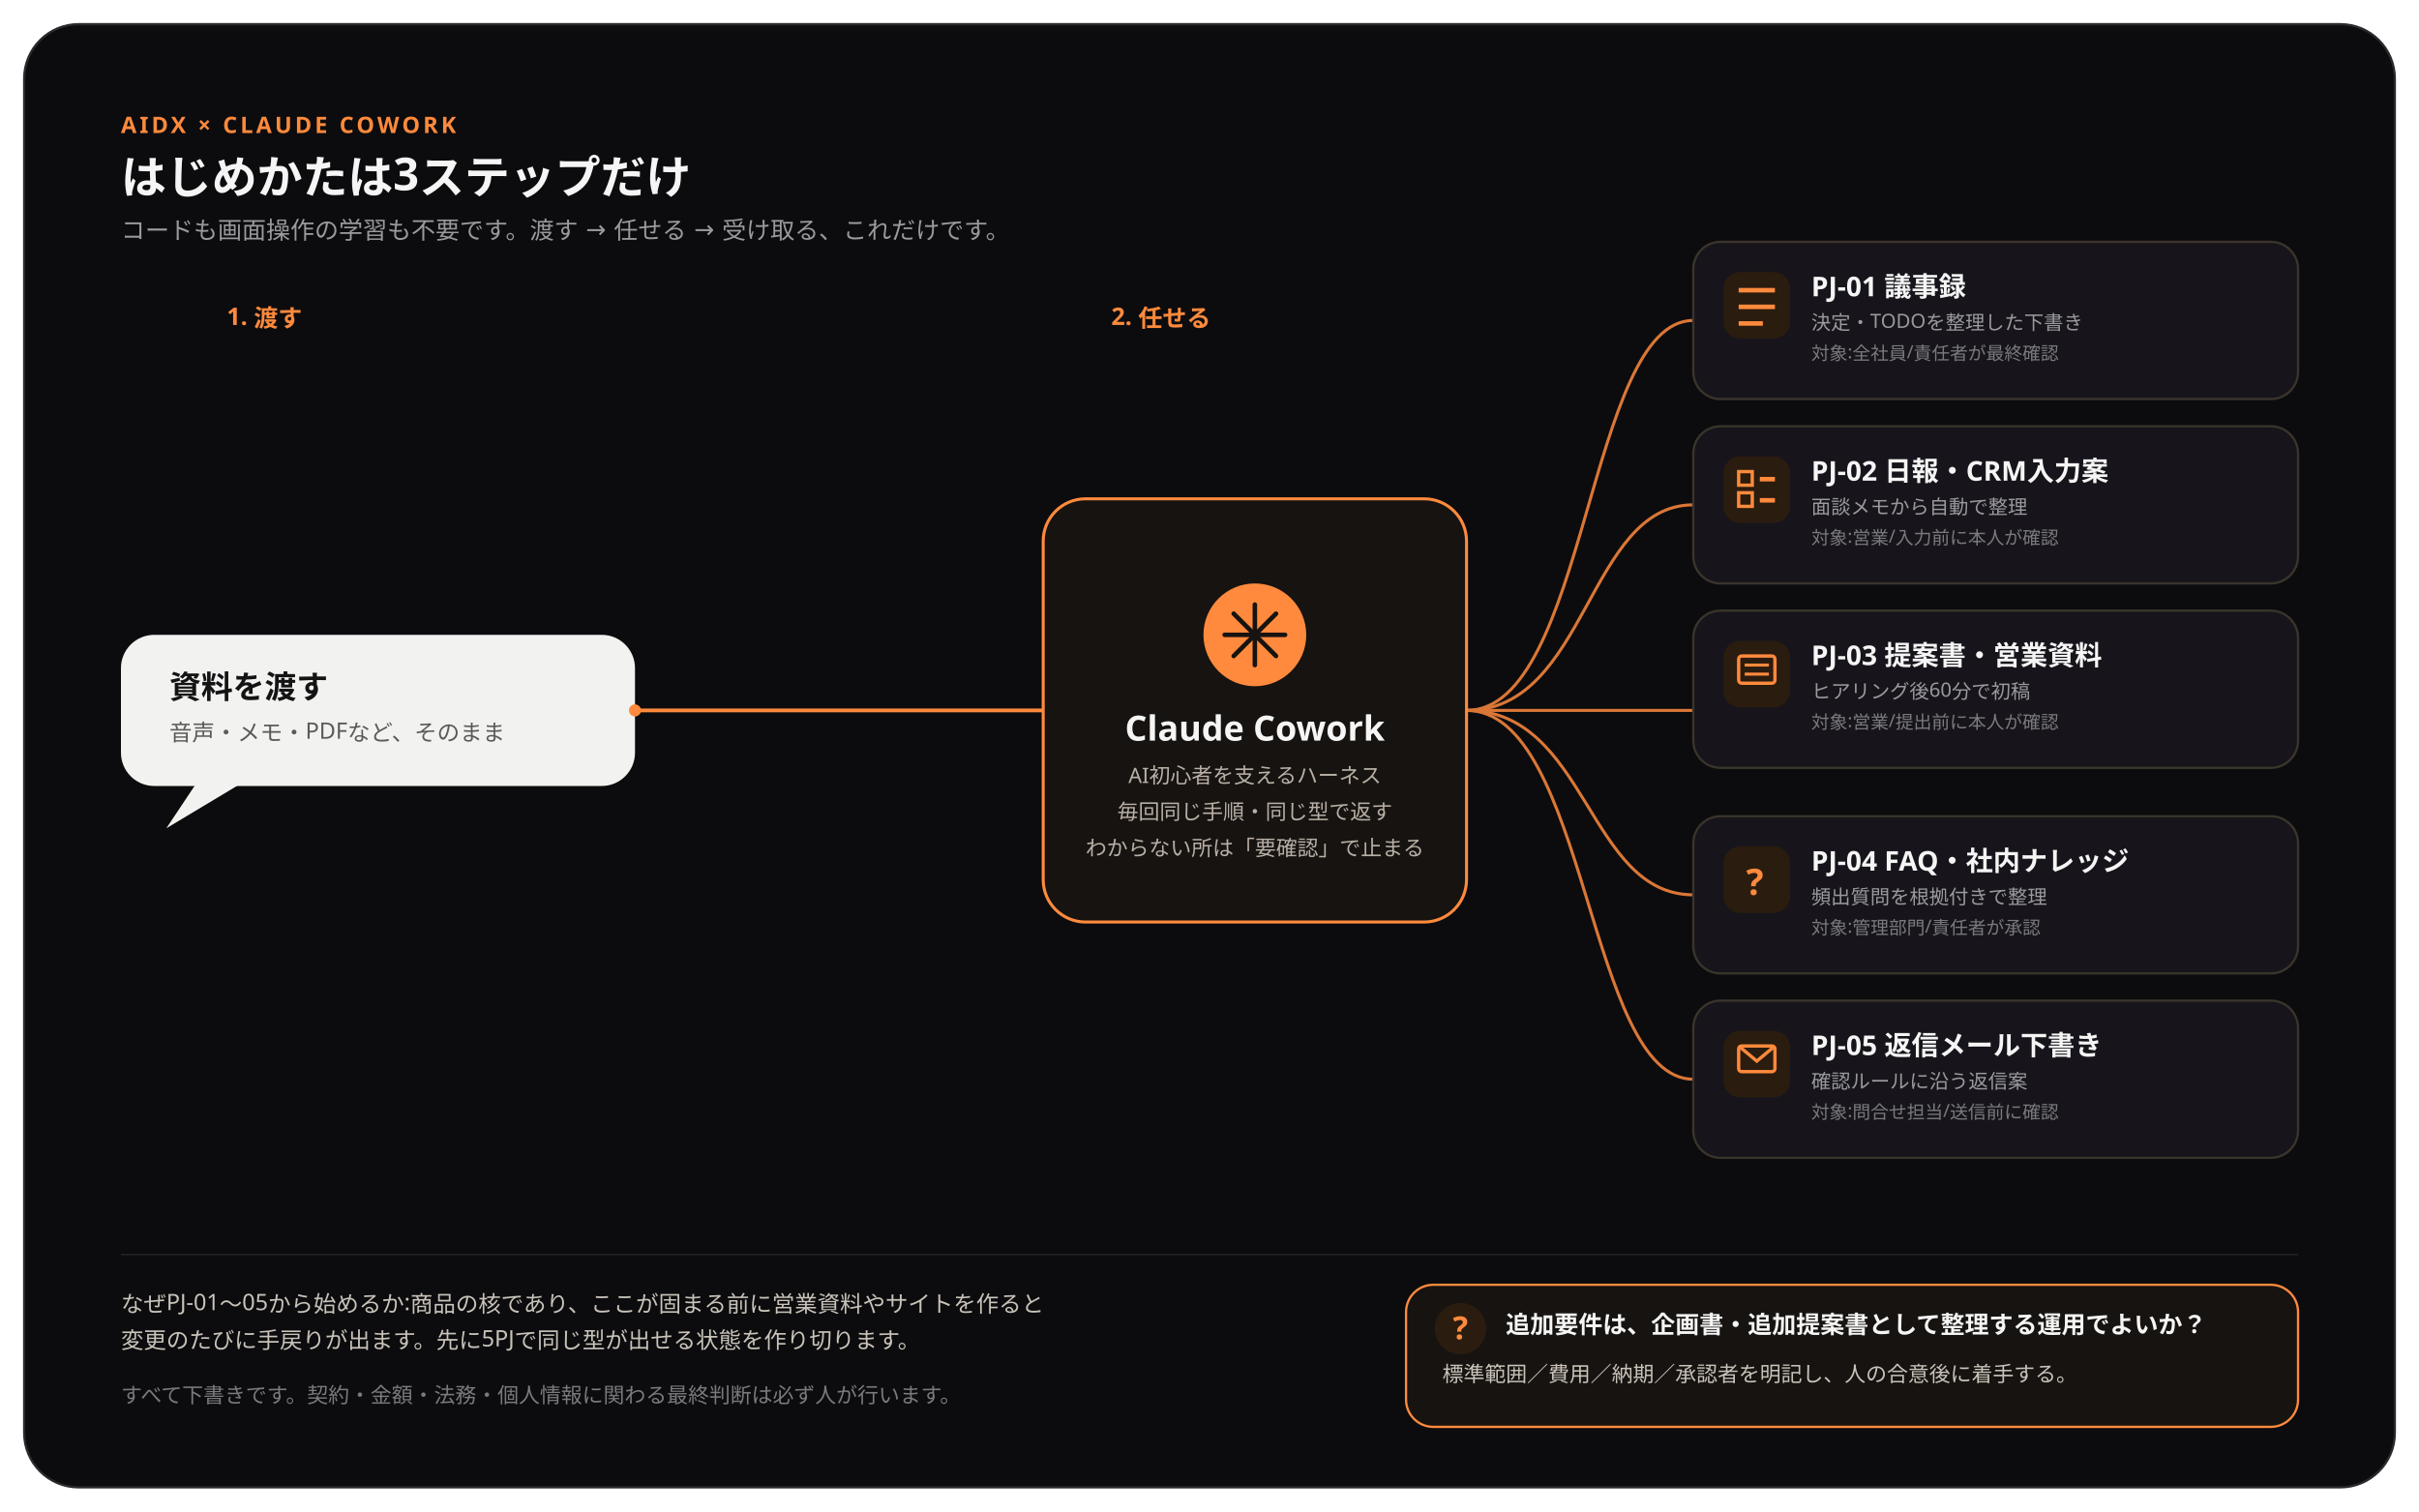
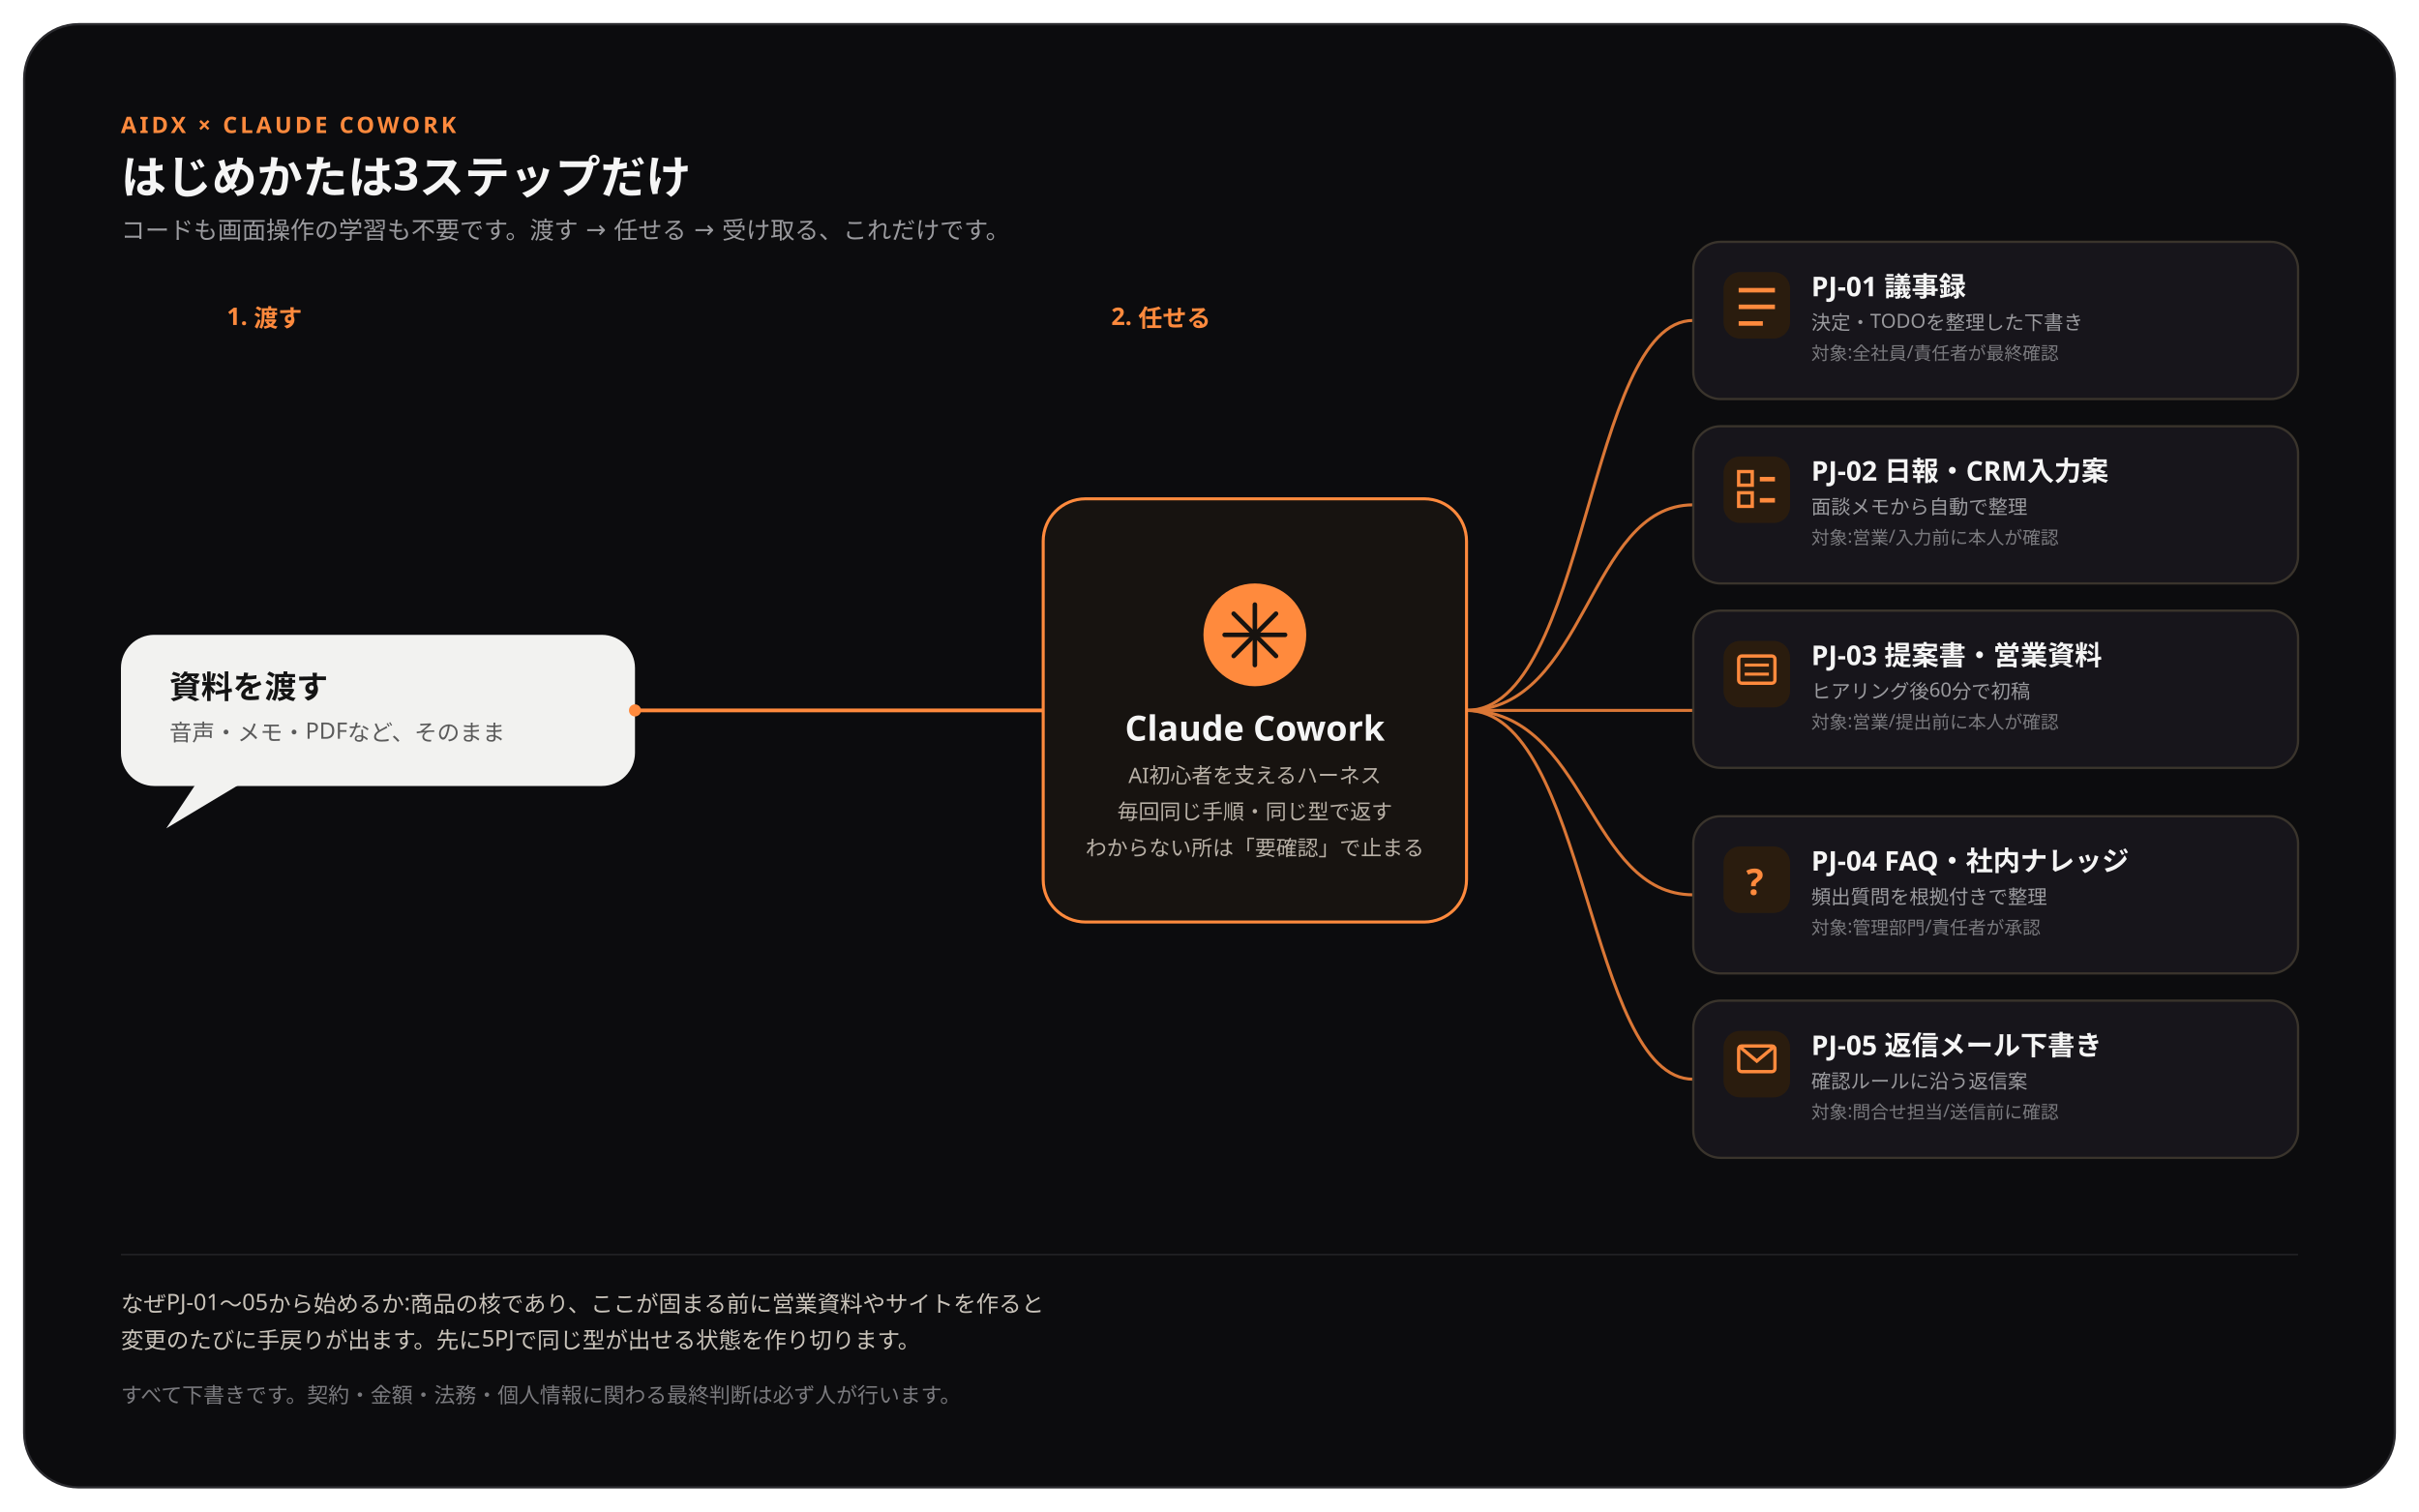
<svg xmlns="http://www.w3.org/2000/svg" viewBox="0 0 1600 1000" role="img">
  <rect x="16" y="16" width="1568" height="968" rx="36" fill="#0c0c0e" stroke="#2a2a2e" stroke-width="1.5" />
  <text x="80" y="88" font-family="sans-serif" font-size="15" font-weight="700" fill="#ff8a3d" letter-spacing="2">AIDX × CLAUDE COWORK</text>
  <text x="80" y="128" font-family="sans-serif" font-size="30" font-weight="700" fill="#f5f5f5">はじめかたは3ステップだけ</text>
  <text x="80" y="158" font-family="sans-serif" font-size="16" fill="#9a9a9e">コードも画面操作の学習も不要です。渡す → 任せる → 受け取る、これだけです。</text>
  <text x="150" y="215" font-family="sans-serif" font-size="16" font-weight="700" fill="#ff8a3d">1. 渡す</text>
  <text x="735" y="215" font-family="sans-serif" font-size="16" font-weight="700" fill="#ff8a3d">2. 任せる</text>
  <text x="1220" y="215" font-family="sans-serif" font-size="16" font-weight="700" fill="#ff8a3d">3. 受け取る(下書き)</text>
  <rect x="80" y="420" width="340" height="100" rx="22" fill="#f2f2f0" />
  <path d="M 130 518 L 110 548 L 160 518 Z" fill="#f2f2f0" />
  <text x="112" y="462" font-family="sans-serif" font-size="21" font-weight="700" fill="#141414">資料を渡す</text>
  <text x="112" y="490" font-family="sans-serif" font-size="15" fill="#5a5a5a">音声・メモ・PDFなど、そのまま</text>
  <path d="M 420 470 L 690 470" stroke="#ff8a3d" stroke-width="2.5" />
  <circle cx="420" cy="470" r="4" fill="#ff8a3d" />
  <rect x="690" y="330" width="280" height="280" rx="28" fill="#171310" stroke="#ff8a3d" stroke-width="2" />
  <circle cx="830" cy="420" r="34" fill="#ff8a3d" />
  <g stroke="#171310" stroke-width="3" stroke-linecap="round">
    <line x1="830" y1="400" x2="830" y2="440" />
    <line x1="810" y1="420" x2="850" y2="420" />
    <line x1="816" y1="406" x2="844" y2="434" />
    <line x1="844" y1="406" x2="816" y2="434" />
  </g>
  <text x="830" y="490" text-anchor="middle" font-family="sans-serif" font-size="23" font-weight="700" fill="#f5f5f5">Claude Cowork</text>
  <text x="830" y="518" text-anchor="middle" font-family="sans-serif" font-size="14" fill="#b8b0a6">AI初心者を支えるハーネス</text>
  <text x="830" y="542" text-anchor="middle" font-family="sans-serif" font-size="14" fill="#b8b0a6">毎回同じ手順・同じ型で返す</text>
  <text x="830" y="566" text-anchor="middle" font-family="sans-serif" font-size="14" fill="#b8b0a6">わからない所は「要確認」で止まる</text>
  <g stroke="#ff8a3d" stroke-width="2" fill="none" opacity="0.85">
    <path d="M 970 470 C 1050 470, 1050 212, 1120 212" />
    <path d="M 970 470 C 1050 470, 1050 334, 1120 334" />
    <path d="M 970 470 L 1120 470" />
    <path d="M 970 470 C 1050 470, 1050 592, 1120 592" />
    <path d="M 970 470 C 1050 470, 1050 714, 1120 714" />
  </g>
  <g font-family="sans-serif">
    <rect x="1120" y="160" width="400" height="104" rx="18" fill="#17151b" stroke="#3a342c" stroke-width="1.5" />
    <rect x="1140" y="180" width="44" height="44" rx="11" fill="#2a1c0e" />
    <line x1="1150" y1="192" x2="1174" y2="192" stroke="#ff8a3d" stroke-width="3" />
    <line x1="1150" y1="203" x2="1174" y2="203" stroke="#ff8a3d" stroke-width="3" />
    <line x1="1150" y1="214" x2="1166" y2="214" stroke="#ff8a3d" stroke-width="3" />
    <text x="1198" y="196" font-size="18" font-weight="700" fill="#f5f5f5">PJ-01 議事録</text>
    <text x="1198" y="218" font-size="13" fill="#9a9a9e">決定・TODOを整理した下書き</text>
    <text x="1198" y="238" font-size="12" fill="#7a7a7e">対象:全社員/責任者が最終確認</text>
    <rect x="1120" y="282" width="400" height="104" rx="18" fill="#17151b" stroke="#3a342c" stroke-width="1.5" />
    <rect x="1140" y="302" width="44" height="44" rx="11" fill="#2a1c0e" />
    <rect x="1150" y="312" width="9" height="9" fill="none" stroke="#ff8a3d" stroke-width="2.2" />
    <line x1="1164" y1="317" x2="1174" y2="317" stroke="#ff8a3d" stroke-width="3" />
    <rect x="1150" y="326" width="9" height="9" fill="none" stroke="#ff8a3d" stroke-width="2.2" />
    <line x1="1164" y1="331" x2="1174" y2="331" stroke="#ff8a3d" stroke-width="3" />
    <text x="1198" y="318" font-size="18" font-weight="700" fill="#f5f5f5">PJ-02 日報・CRM入力案</text>
    <text x="1198" y="340" font-size="13" fill="#9a9a9e">面談メモから自動で整理</text>
    <text x="1198" y="360" font-size="12" fill="#7a7a7e">対象:営業/入力前に本人が確認</text>
    <rect x="1120" y="404" width="400" height="104" rx="18" fill="#17151b" stroke="#3a342c" stroke-width="1.5" />
    <rect x="1140" y="424" width="44" height="44" rx="11" fill="#2a1c0e" />
    <rect x="1150" y="434" width="24" height="18" rx="2" fill="none" stroke="#ff8a3d" stroke-width="2.2" />
    <line x1="1154" y1="440" x2="1170" y2="440" stroke="#ff8a3d" stroke-width="2" />
    <line x1="1154" y1="446" x2="1170" y2="446" stroke="#ff8a3d" stroke-width="2" />
    <text x="1198" y="440" font-size="18" font-weight="700" fill="#f5f5f5">PJ-03 提案書・営業資料</text>
    <text x="1198" y="462" font-size="13" fill="#9a9a9e">ヒアリング後60分で初稿</text>
    <text x="1198" y="482" font-size="12" fill="#7a7a7e">対象:営業/提出前に本人が確認</text>
    <rect x="1120" y="540" width="400" height="104" rx="18" fill="#17151b" stroke="#3a342c" stroke-width="1.5" />
    <rect x="1140" y="560" width="44" height="44" rx="11" fill="#2a1c0e" />
    <text x="1155" y="592" font-size="24" font-weight="700" fill="#ff8a3d">?</text>
    <text x="1198" y="576" font-size="18" font-weight="700" fill="#f5f5f5">PJ-04 FAQ・社内ナレッジ</text>
    <text x="1198" y="598" font-size="13" fill="#9a9a9e">頻出質問を根拠付きで整理</text>
    <text x="1198" y="618" font-size="12" fill="#7a7a7e">対象:管理部門/責任者が承認</text>
    <rect x="1120" y="662" width="400" height="104" rx="18" fill="#17151b" stroke="#3a342c" stroke-width="1.5" />
    <rect x="1140" y="682" width="44" height="44" rx="11" fill="#2a1c0e" />
    <rect x="1150" y="692" width="24" height="17" rx="2" fill="none" stroke="#ff8a3d" stroke-width="2.2" />
    <path d="M 1150 692 L 1162 702 L 1174 692" fill="none" stroke="#ff8a3d" stroke-width="2.2" />
    <text x="1198" y="698" font-size="18" font-weight="700" fill="#f5f5f5">PJ-05 返信メール下書き</text>
    <text x="1198" y="720" font-size="13" fill="#9a9a9e">確認ルールに沿う返信案</text>
    <text x="1198" y="740" font-size="12" fill="#7a7a7e">対象:問合せ担当/送信前に確認</text>
  </g>
  <line x1="80" y1="830" x2="1520" y2="830" stroke="#232326" stroke-width="1" />
  <text x="80" y="868" font-family="sans-serif" font-size="15" fill="#c9c3ba">なぜPJ-01〜05から始めるか:商品の核であり、ここが固まる前に営業資料やサイトを作ると</text>
  <text x="80" y="892" font-family="sans-serif" font-size="15" fill="#c9c3ba">変更のたびに手戻りが出ます。先に5PJで同じ型が出せる状態を作り切ります。</text>
  <text x="80" y="928" font-family="sans-serif" font-size="14" fill="#7a7a7e">すべて下書きです。契約・金額・法務・個人情報に関わる最終判断は必ず人が行います。</text>
-   <rect x="930" y="850" width="590" height="94" rx="18" fill="#171310" stroke="#ff8a3d" stroke-width="1.5" />
-   <circle cx="966" cy="879" r="17" fill="#2a1c0e" />
-   <text x="966" y="886" text-anchor="middle" font-family="sans-serif" font-size="21" font-weight="700" fill="#ff8a3d">?</text>
-   <text x="996" y="882" font-family="sans-serif" font-size="16" font-weight="700" fill="#f5f5f5">追加要件は、企画書・追加提案書として整理する運用でよいか？</text>
-   <text x="954" y="914" font-family="sans-serif" font-size="14" fill="#c9c3ba">標準範囲／費用／納期／承認者を明記し、人の合意後に着手する。</text>
</svg>
